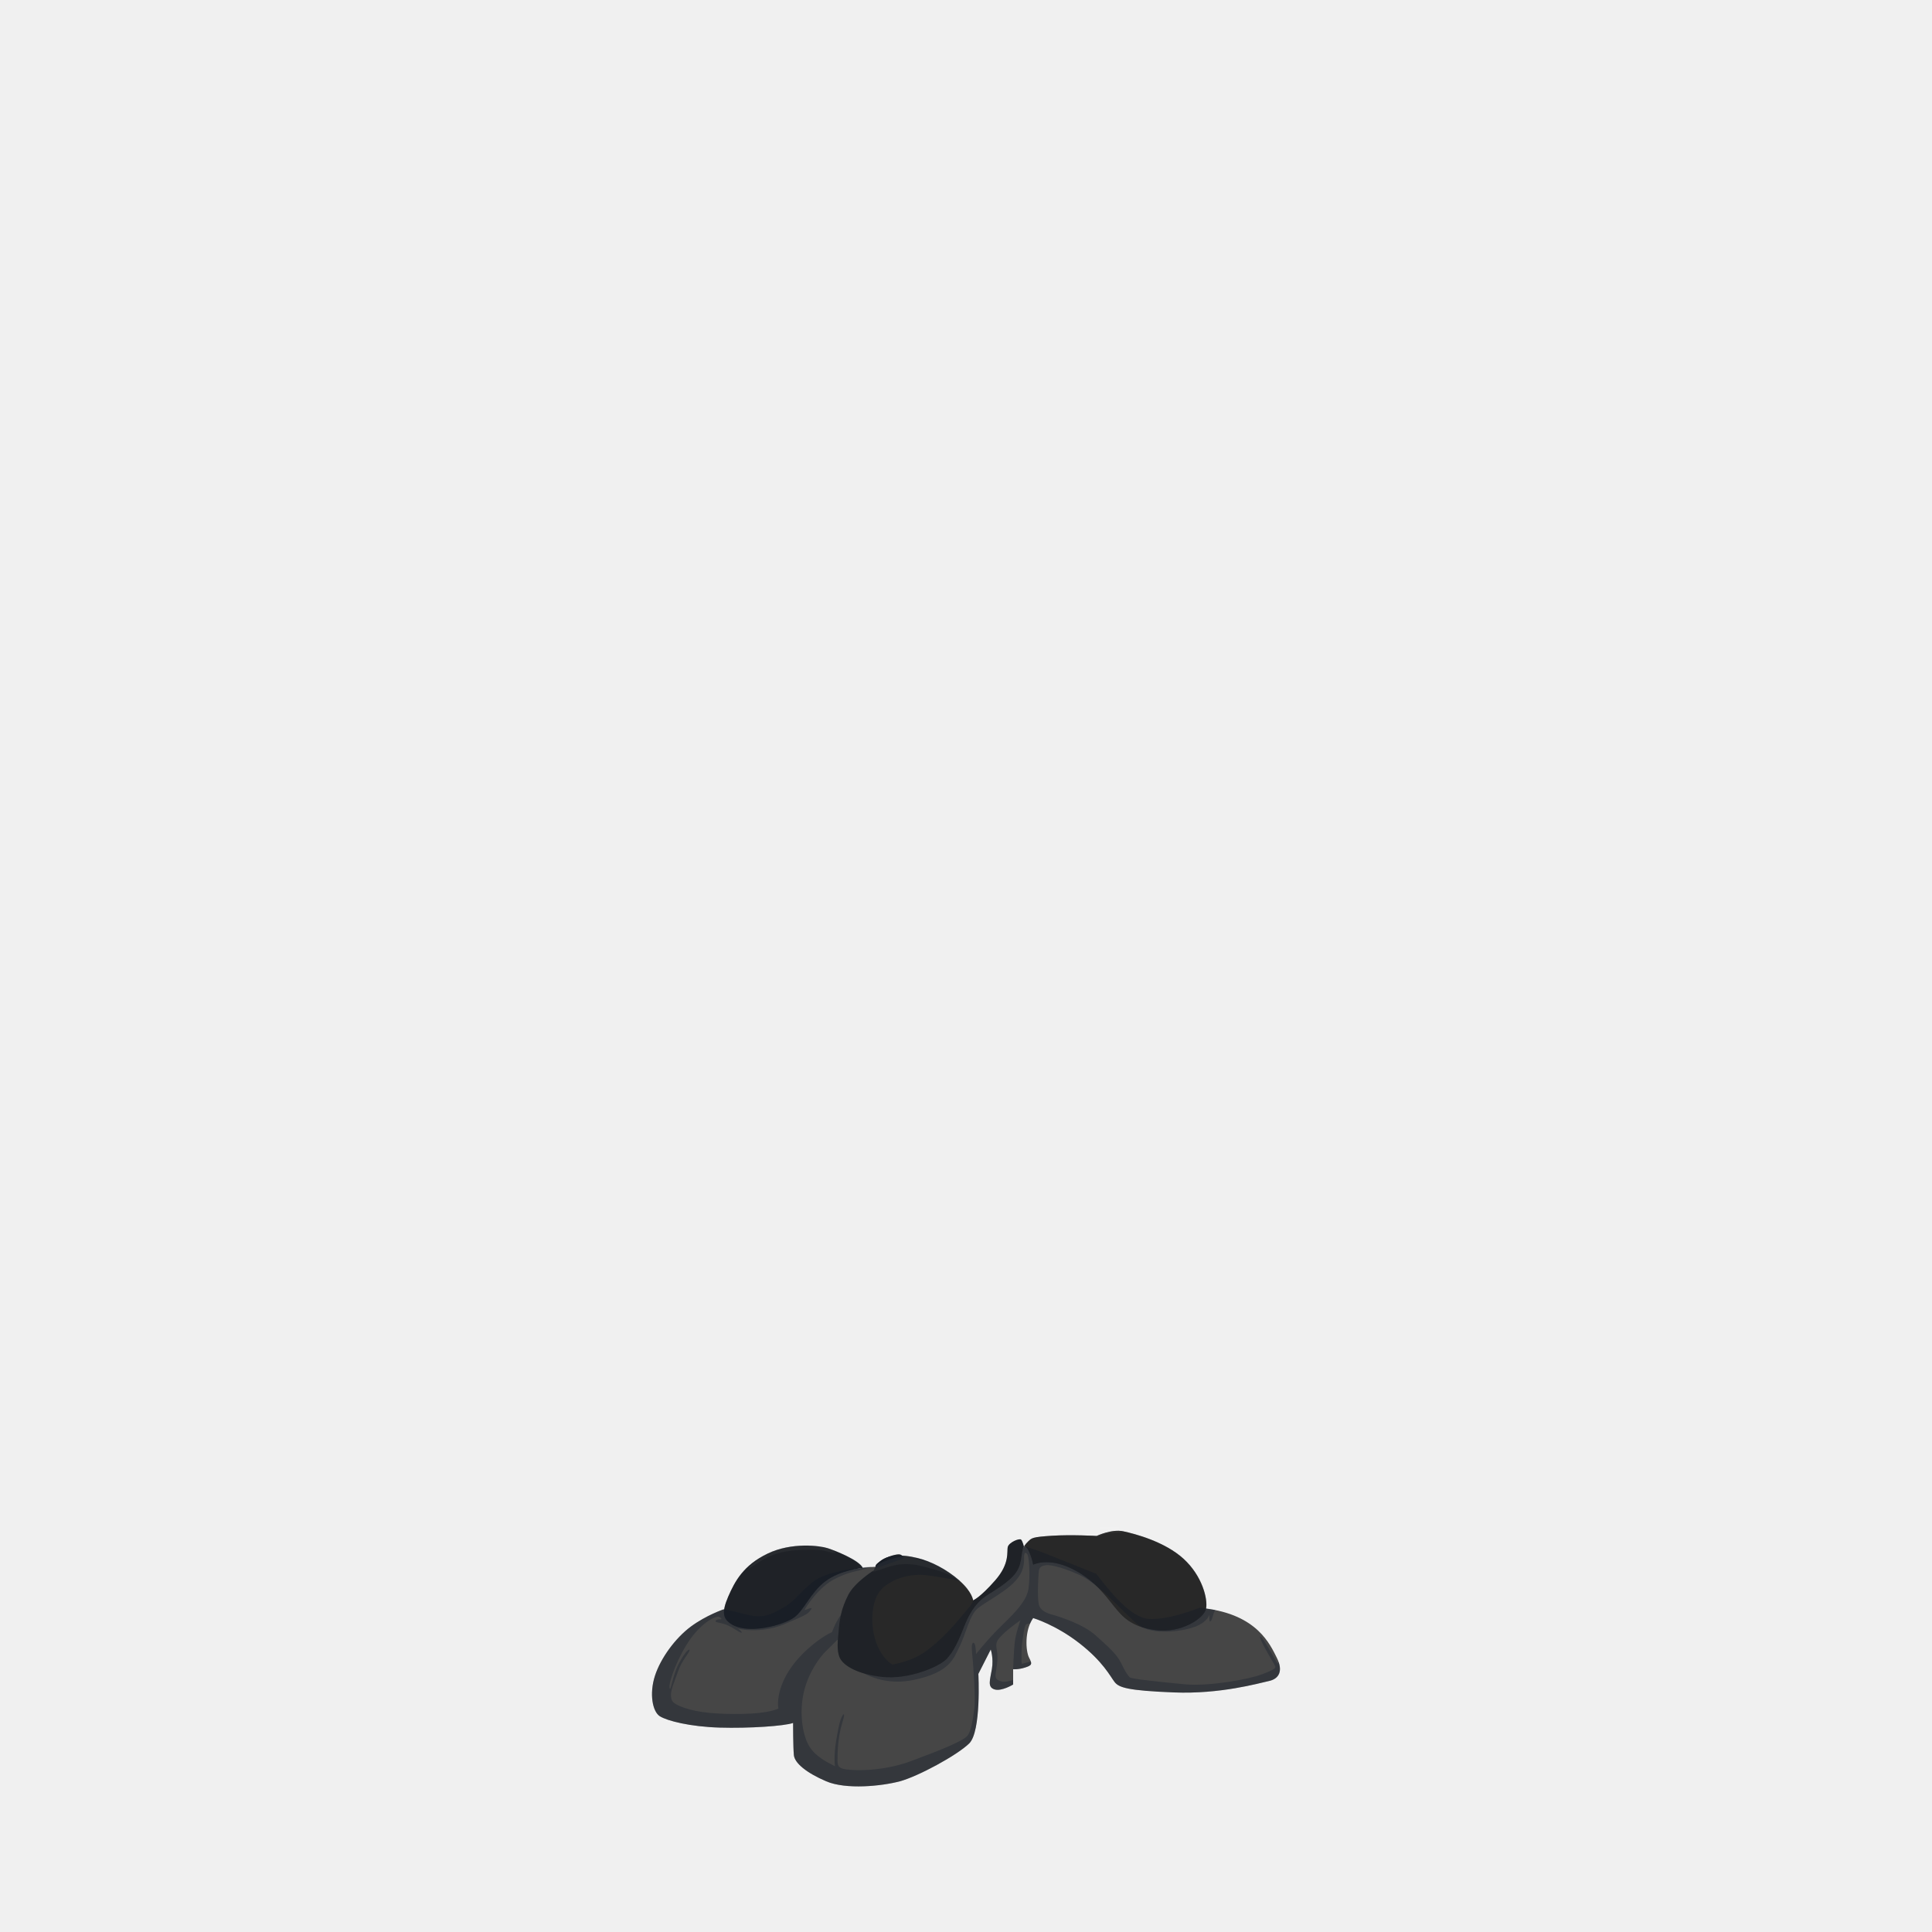
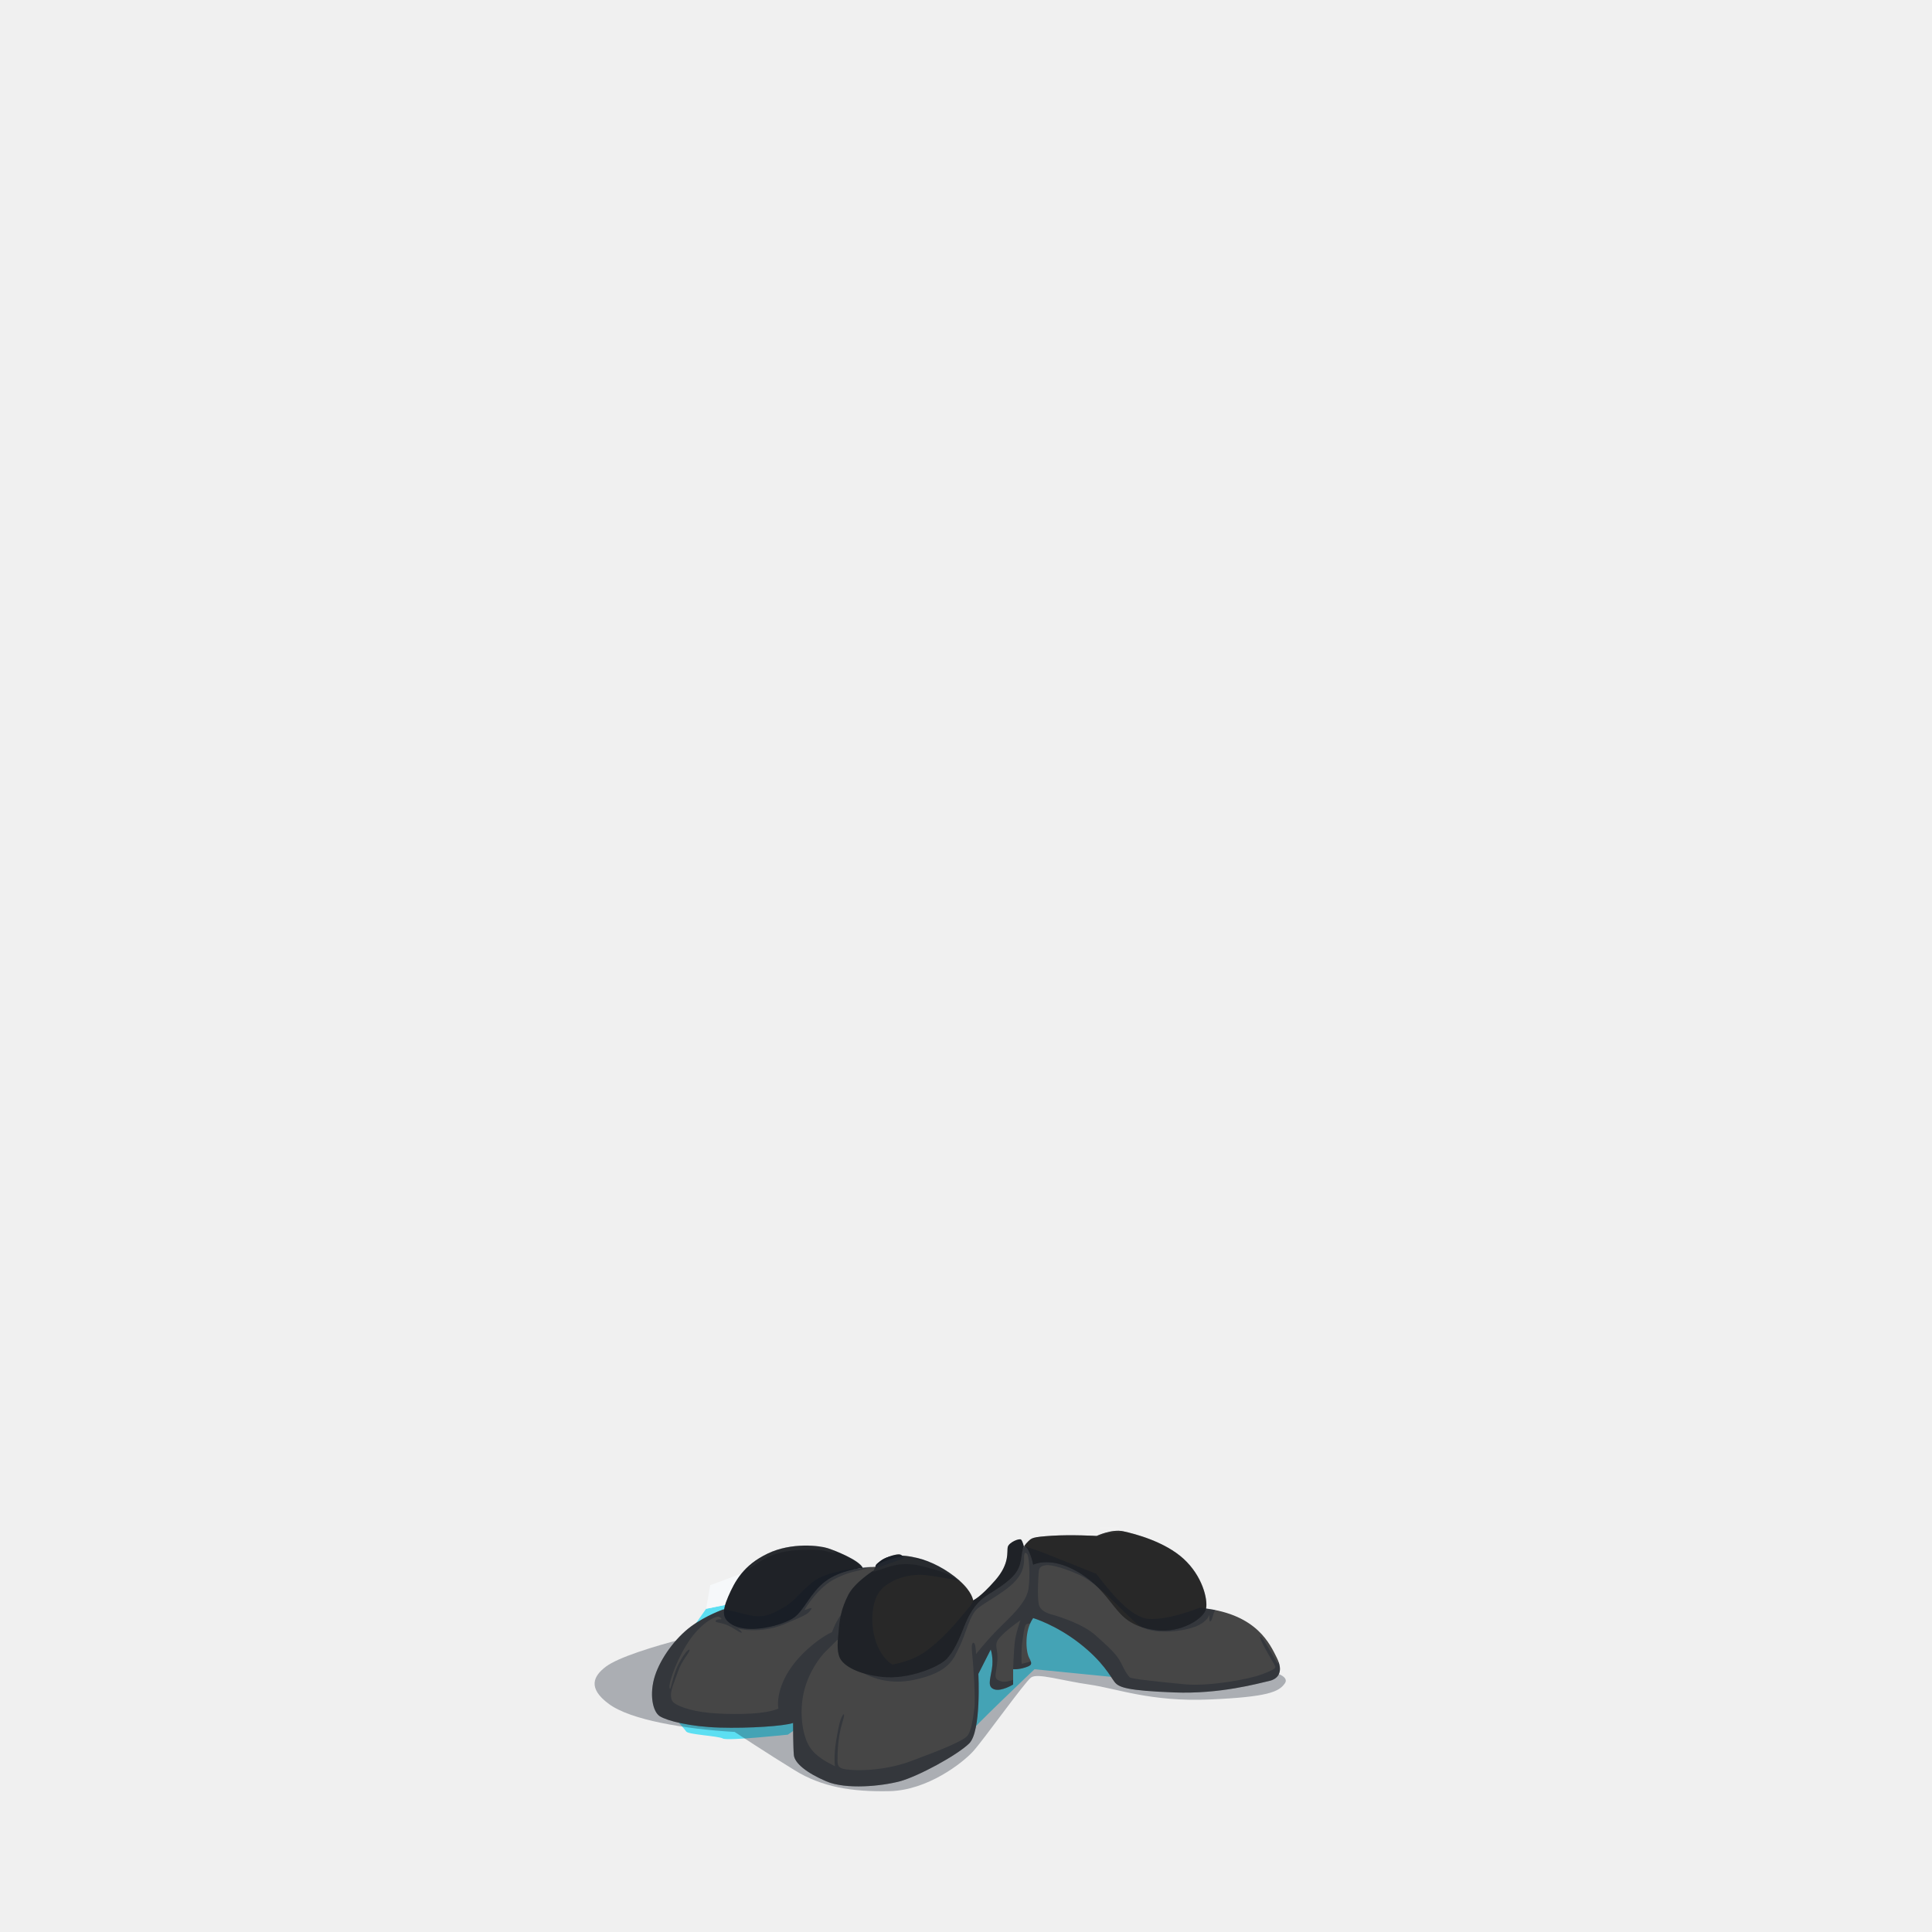
- <svg xmlns="http://www.w3.org/2000/svg" version="1.1" id="Layer_1" x="0px" y="0px" viewBox="0 0 2000 2000" enable-background="new 0 0 2000 2000" xml:space="preserve">
-   <g>
+ <svg xmlns="http://www.w3.org/2000/svg" version="1.1" id="_x30_3_x5F_Footwear_x5F_HighHeels_1_" x="0px" y="0px" viewBox="0 0 2000 2000" enable-background="new 0 0 2000 2000" xml:space="preserve">
+   <g id="_x30_3_x5F_Footwear_x5F_HighHeels">
+     <g id="_x30_3_x5F_Footwear_x5F_HighHeels_x5F_Backgroundcover">
+       <path fill="#5CDFF2" d="M1001.3,1796.8c3-5.7,69.6-68.8,69.6-68.8l117.6,11.7l-34.7-89.7l-131.9,17.3l-38.9,61.6L1001.3,1796.8" />
+       <polygon fill="#5CDFF2" points="731,1665.4 756,1660.3 750.7,1678.9 716.3,1686.3   " />
+       <polygon fill="#F6F8FA" points="731,1665.4 770.4,1657.4 771.7,1627.5 735.2,1641   " />
+       <path fill="#5CDFF2" d="M848.3,1773l-32.7,22.7c0,0-62.7,6.7-67.3,4c-4.7-2.7-36-4-38-7.3s-22-24.7-18.7-24.7s91.3-4.7,91.3-4.7    L848.3,1773z" />
+       <path opacity="0.3" fill="#091426" enable-background="new    " d="M707.5,1696.4c-30.9,7.9-67.6,19.3-80.3,28.9    s-19.4,22.1,3.2,38.7c22.5,16.6,78.5,25.9,130.1,28.9c0,0,34.8,22.9,62.5,39.9s58.7,22.3,98.1,21.4c39.4-1,75.2-29.3,85.8-40.7    c10.7-11.5,53.8-72.2,60.5-77s31.6,3.3,60.5,7.4c28.9,4.2,63.5,18,124.2,15.4s71.9-8,77.9-16.6c6-8.5-15.7-12.6-15.7-12.6    l-248.4-65.2c0,0-57.7,41.1-76.3,67.4s-99.7,64.3-141.6,44.3C806.1,1756.6,707.5,1696.4,707.5,1696.4z" />
+     </g>
    <g id="_x30_3_x5F_Footwear_x5F_HighHeels_x5F_Main_Asset">
      <path fill="#464646" d="M912.2,1621.8c-19.5,0-54,5.4-67.1,13.7s-20.4,21.3-34,29s-21.5,11.7-38.5,7.2S749,1666,749,1666    s-18,6.1-33.8,17.8s-31.2,32.4-37.2,51s-2.5,37,5,41.8s31.4,10.9,62,11.8s66.9-1.6,76-4.8c0,0,0,24.8,0.8,33.2s13,18.4,33.5,27.2    s57.5,5,76.2,0s59.1-26.8,71.8-39.2s9.5-72,9.5-72l12.8-25.2c0,0,3.1,8.8,1.2,20.2s-4.8,18.5,2.5,21c7.3,2.5,19.5-5,19.5-5V1728    c0,0,5.4,0.5,12.5-1.8s7.5-3.6,4-10.2s-4.9-28.1,4.2-41c0,0,23.1,6.8,47.8,26s32,34.4,36.5,40.2s13.5,8.9,61.5,10.8    s87.6-9.5,98.2-11.8s15.1-10.5,8.2-24.2s-20.2-44.4-74.5-51s-177-64.9-187.2-63.8c0,0-9.9,17.4-17,29s-25.5,19.1-39.2,33.2    S912.2,1621.8,912.2,1621.8z" />
      <g opacity="0.3">
        <path fill="#091426" d="M1225.2,1613.5c-19.5-17.7-50.4-25.8-62.3-28.3c-11.9-2.6-27.5,4.8-27.5,4.8s-26-1.5-46.3-0.2     s-20.8,2.3-24.5,5.8s-4.5,5.6-4.5,5.6c2.9-0.1,4.5,2.9,6.6,8.2c2.1,5.4,2.9,10.4,2.9,10.4s15.1-8,39.8,4     c24.7,12,36.4,30,44.3,39.5s16.4,20.7,42.8,24.2s50.3-12.3,52.1-22.3C1250.5,1655.2,1244.7,1631.2,1225.2,1613.5z M1240,1668.5     c-1.9,1.5-32.4,16.9-46.7,14.4c-14.3-2.4-28.3-11.6-36.5-22.7c-8.3-11.2-11.4-17.2-20.6-25.5s-13.1-10.7-12.7-14.2     c0.3-3.5,3.3-11.3,8.5-18.9c4.8-7.1,8.7-8.7,24.4-9.6c2.8-0.2,5.6,0.3,8.2,1.4c11.1,4.8,43,18.9,54.6,28.9     c-0.3-0.4,0.2,0.1,1,0.9c0.4,0.4,0.8,0.8,1.1,1.1c6.7,7.2,1.3,1.4-1.1-1.1c-0.3-0.3-0.6-0.6-1-0.9c0.3,0.4,1.6,2,4.6,5.4     C1237.6,1643.6,1241.9,1667,1240,1668.5z" />
        <path fill="#091426" d="M1219,1622.4c0.3,0.3,0.7,0.6,1,0.9C1219.2,1622.4,1218.7,1622,1219,1622.4z" />
      </g>
    </g>
    <g id="_x30_3_x5F_Footwear_x5F_HighHeels_x5F_Skin">
      <path fill="#282828" class="main-body-fill" d="M878.1,1651.2c-6.1,12-8.6,22-9.7,34.5c-1.2,12.5-2.5,22.9,1,30.5s17.6,17,44.3,19.8s57.8-10.2,65.8-18.2    c8-7.9,13.7-21.4,18.8-34.5c5.2-13.1,10.7-21.2,17.7-27.5s23.1-13.5,33.3-24.8s6.7-23,10.7-29.8c0,0-1.4-5.8-3-7.4    s-12.2,2.6-13.7,7.4c-1.4,4.8,2.6,16.9-13.2,34.9c-15.8,18-22.7,20.5-22.7,20.5s-1-8.9-14.3-20.5s-29.2-19.8-43.7-23.3    c-14.5-3.6-38.2-5.8-44.8,12.8C904.7,1625.7,884.8,1637.9,878.1,1651.2z" />
      <path fill="#282828" class="main-body-fill" d="M1060,1601.2c2.9-0.1,4.5,2.9,6.6,8.2c2.1,5.4,2.9,10.4,2.9,10.4s15.1-8,39.8,4c24.7,12,36.4,30,44.3,39.5    s16.4,20.7,42.8,24.2s50.3-12.3,52.1-22.3c1.9-10-4-34-23.5-51.7s-50.4-25.8-62.3-28.3c-11.9-2.6-27.5,4.8-27.5,4.8    s-26-1.5-46.3-0.2s-20.8,2.3-24.5,5.8S1060,1601.2,1060,1601.2z" />
      <g>
        <path fill="#282828" class="main-body-fill" d="M755,1679.9c-6.1-4.8-8.2-10.8-1.2-27s15.9-32.6,40.8-44.6c24.9-12,54.3-8.2,62.2-5.6     c8,2.6,32.4,12.3,36.3,20.4c0,0-23.3,2.2-38.8,14s-21.8,29.9-32.4,37.5C811.5,1682.1,772.4,1693.6,755,1679.9z" />
      </g>
      <path fill="#282828" class="main-body-fill" d="M906.8,1623.4c-1.3-2.8-0.3-4,5.5-8c5.8-4.1,16.4-7,19.4-6.2s3.9,4,3.9,4L906.8,1623.4z" />
    </g>
    <g id="_x30_3_x5F_Footwear_x5F_HighHeels_x5F_Shadows">
      <path opacity="0.3" fill="#091426" enable-background="new    " d="M1323.7,1720.6l-1.4,1.5c0,0-9.5-17.4-14-24s-5.8-5.4-0.8,4.3    s12.3,21.2,12.7,22.8c0.3,1.5-0.4,3-14.2,8.2s-55.3,12.5-79.3,10.2s-55.7-5.5-57.3-7.3c-1.7-1.8-4.1-4.8-8.8-14.6    s-14.3-17.8-26.7-29c-12.3-11.2-36.7-18.8-41-20.2c-4.3-1.3-16.2-3.3-17.7-12.3s-0.3-29.8,0.2-34s3.2-5.1,6.5-5.8    c3.3-0.8,14.3,0.5,35,9.7s44.9,38,60.2,51s49.5,7.4,61.5,2.3s13.3-12,13.3-12s-0.2,7.8,0.8,7.2c1.1-0.7,1.6-0.9,3.3-7.3    c0.6-2.2,1.4-3.6,2.2-4.6c-3.4-0.7-7.1-1.3-10.9-1.8c-1.6-0.2-3.3-0.4-5-0.7c-12.5,4.8-36.2,12.8-52.9,11.7    c-19.4-1.2-41.3-29.6-54.6-46.7c-37.7-14.9-69.7-28.6-74.7-28c0,0-1.4-5.8-3-7.4s-12.2,2.6-13.7,7.4c-1.4,4.8,2.6,16.9-13.2,34.9    c-12.9,14.8-19.9,19.1-22,20.2c-1.2,2.2-2.6,4.4-4,6.7c-0.1,0.1-0.3,0.3-0.4,0.4c-0.2,0.2-0.4,0.3-0.6,0.5    c-11.3,13.4-23.8,29.7-43.4,44.5c-10.8,8.2-23.9,12.5-36.1,14.8c-3.9-2.5-7.5-6-10.7-10.8c-12.9-19.2-12.3-48.3-4.2-62.3    s30.8-20.9,46.5-19.8c10.6,0.8,28.2,4.2,38.6,6.3c-0.2-0.2-0.5-0.4-0.7-0.6c-13.3-11.6-29.2-19.8-43.7-23.3    c-14.5-3.6-38.2-5.8-44.8,12.8c0,0-19.8,12.2-26.6,25.5c-3.7,7.4-6.1,14-7.7,20.9c-5.7,7.7-9.1,17.7-9.1,17.7    c-12.8,5.7-35.7,23.5-47.2,44.3s-8.3,34.8-8.3,34.8s-9.2,5-36.2,5.5s-46.4-1.2-61-6.2c-14.6-4.9-13.8-8.7-14-13.8    c-0.2-5.2,4.3-15.3,7.7-25c3.3-9.7,11.1-18,11.5-20.7s-4.3,0.8-11.2,13.8c-6.8,13.1-8.4,30.8-9.5,24.8c-1.1-5.9,9.1-33.3,22-51    s25.3-22.6,28-22.5s5.4,3,2.2,2.7s-6.6,2.1-3.2,3c3.4,0.9,9.5,1.4,17.5,6.6s9.2,5,7.7,2.9c-1.6-2.1-3.7-2.9-3.7-2.9    s22.8,6,48.2-4.5s24.8-11.2,27.8-15.3c3-4.2-7.8,2.3-6.5,0s14.2-23.3,31.5-31.8c17.3-8.6,18.4-5.9,38.5-12.6    c-19.8,1.3-46.8,6.2-58,13.4c-13.1,8.4-20.4,21.3-34,29s-21.5,11.7-38.5,7.2S749,1666,749,1666s-18,6.1-33.8,17.8    s-31.2,32.4-37.2,51s-2.5,37,5,41.8s31.4,10.9,62,11.8s66.9-1.6,76-4.8c0,0,0,24.8,0.8,33.2s13,18.4,33.5,27.2s57.5,5,76.2,0    s59.1-26.8,71.8-39.2s9.5-72,9.5-72l12.8-25.2c0,0,3.1,8.8,1.2,20.2s-4.8,18.5,2.5,21c7.3,2.5,19.5-5,19.5-5v-4.9    c-3.4,1.3-8.5,2.8-12.6,1.6c-6.8-1.9-6-5.2-5-11.5s2.1-12.2,0.7-20.7c-1.4-8.4-0.4-9.8,6.5-16.7c6.9-6.8,18-14.3,18-14.3    s-5,13.4-6,23.3s-1.6,27.3-1.6,27.3s5.4,0.5,12.5-1.8c5.4-1.7,6.9-2.9,5.8-6.3c-4.3,1.4-9.5,2.6-9.5,2.6s-0.7-13.8,0.7-22.8    c1.3-9,2.1-15.8,3.8-17.8c0.7-0.8,2.4-1.2,4.3-1.1c0.9-2,1.9-4,3.2-5.7c0,0,23.1,6.8,47.8,26s32,34.4,36.5,40.2    s13.5,8.9,61.5,10.8s87.6-9.5,98.2-11.8C1322.9,1738.3,1327.5,1731.6,1323.7,1720.6z M1064.7,1644.5c-2,14.7-18.9,29.4-31.3,41.8    s-23,26-23,26s-0.3-7.9-1.3-10.3s-4-3-2.9,7.7c1.2,10.7,3.9,49.1,2.4,59.4s-2.9,22.5-7.2,27.8c-4.3,5.2-25,13.8-58.3,26.2    c-33.3,12.3-67.2,9.7-71.7,7.5s-4.6-3-4.3-15.2s2.2-23.6,4.9-32.2s2-10.2,0.2-7.3c-1.8,2.8-3.5,7.2-6.5,25.3s-1.3,27.2-1.3,27.2    c-11.4-5.6-23.3-12.3-28.8-24.7s-8.2-33.7-3-54s17-35.1,21.8-39.8c3.2-3.1,7.8-7.7,13-12.9c-0.5,7.5-0.4,14,2,19.2    c2.5,5.5,10.5,11.9,24.9,16.1c10.6,5.6,28.1,11.4,50.8,6.9c38.7-7.8,42.2-22.8,48.3-34.8c6.1-12.1,10.3-32.5,18.7-39.4    c8.3-6.8,28.6-17,38.5-27.8s9.5-19.1,9.5-24.8s1.5-5.8,3.3-3.5C1065.2,1611.2,1066.7,1629.8,1064.7,1644.5z" />
      <path opacity="0.3" fill="#091426" enable-background="new    " d="M856.9,1602.6c-8-2.6-37.3-6.4-62.2,5.6s-33.8,28.4-40.8,44.6    s-4.9,22.3,1.2,27c17.4,13.7,56.5,2.2,67-5.5c10.5-7.6,16.8-25.7,32.4-37.5c15.5-11.8,38.8-14,38.8-14    C889.3,1614.9,864.8,1605.2,856.9,1602.6z" />
      <path opacity="0.3" fill="#091426" enable-background="new    " d="M906.8,1623.4c-1.3-2.8-0.3-4,5.5-8c5.8-4.1,16.4-7,19.4-6.2    s3.9,4,3.9,4L906.8,1623.4z" />
      <g>
        <path opacity="4.000000e-02" fill="#FFFFFF" enable-background="new    " d="M984.1,1627.1c-8.5-5.2-17.8-8.9-27.5-11.4     c-3.9-1-7.6-1.6-11.4-1.8c2.2-0.1,4.4-0.3,6.5-1.4c0.4-0.2,0.3-0.7,0-0.9c-3.5-1.9-7.5-1.3-11.3-1c-4.7,0.4-9.3,1.1-13.9,2.3     c-6.7,1.7-15.2,4.3-20.5,9.3c-0.6,0.7-0.9,2.8-1.8,3.5c-1.3,1-0.9,1.6,0.5,1.2c7.9-2.1,15.1-5.5,23.2-6.9     c9-1.5,18.3-0.9,27.1,1.4c15.7,4.1,35.6,8.7,45,23.2c0.3,0.4,0.9,0,0.7-0.4C996.3,1637.3,991.3,1631.5,984.1,1627.1z" />
        <path opacity="4.000000e-02" fill="#FFFFFF" enable-background="new    " d="M843.7,1599.7c-4.7-0.1-9.4-0.1-14.1,0.1     c0.4-0.1,0.7-0.3,1.1-0.4c4.9-1.7,10.3-2.8,14.9-5.1c0.3-0.1,0.1-0.5-0.1-0.5c-5.9,0.1-12,0.1-17.7,1.8     c-3.6,1.1-7.9,2.7-10.9,5.4h-0.1c-7.9,1-15.7,3-22.8,6.9c-3.1,1.7-6.1,3.7-8.8,5.9c-3.4,2.8-7.3,5.7-10.2,9     c-0.4,0.4,0.1,1,0.6,0.8c3.5-1.9,6.5-4.6,10-6.5c3-1.7,5.8-3.5,8.9-5c7.6-3.7,15.7-5.8,24.1-6.8c7.7-0.9,15.5-1,23.2-1     c4.1,0,8.1,0.3,12.1,1.2c3.5,0.7,6.9,2.1,10.5,2.3c0.4,0,0.6-0.5,0.3-0.8C859.4,1601.6,851.1,1599.8,843.7,1599.7z" />
        <path opacity="4.000000e-02" fill="#FFFFFF" enable-background="new    " d="M1158,1580.4c-2.4-0.4-4.9-0.2-7.1-0.1     c-4.6,0.2-9.7-0.1-14.1,0.9c-0.4,0.1-0.3,0.6,0,0.7c3.5,1.1,7.3,1.2,10.9,1.6c-4.1,1.3-7.9,3.2-10.9,5.6c-0.5,0.4-1,0.8-1.5,1.2     c-0.3,0.2,0.1,0.6,0.4,0.5c1.1-0.5,2.2-1,3.3-1.4c3.7-1.4,7.6-2.2,11.7-2.5c3.3-0.2,6.9-0.1,10.2-1     C1159.9,1584.2,1158.7,1582,1158,1580.4z" />
      </g>
    </g>
  </g>
</svg>
